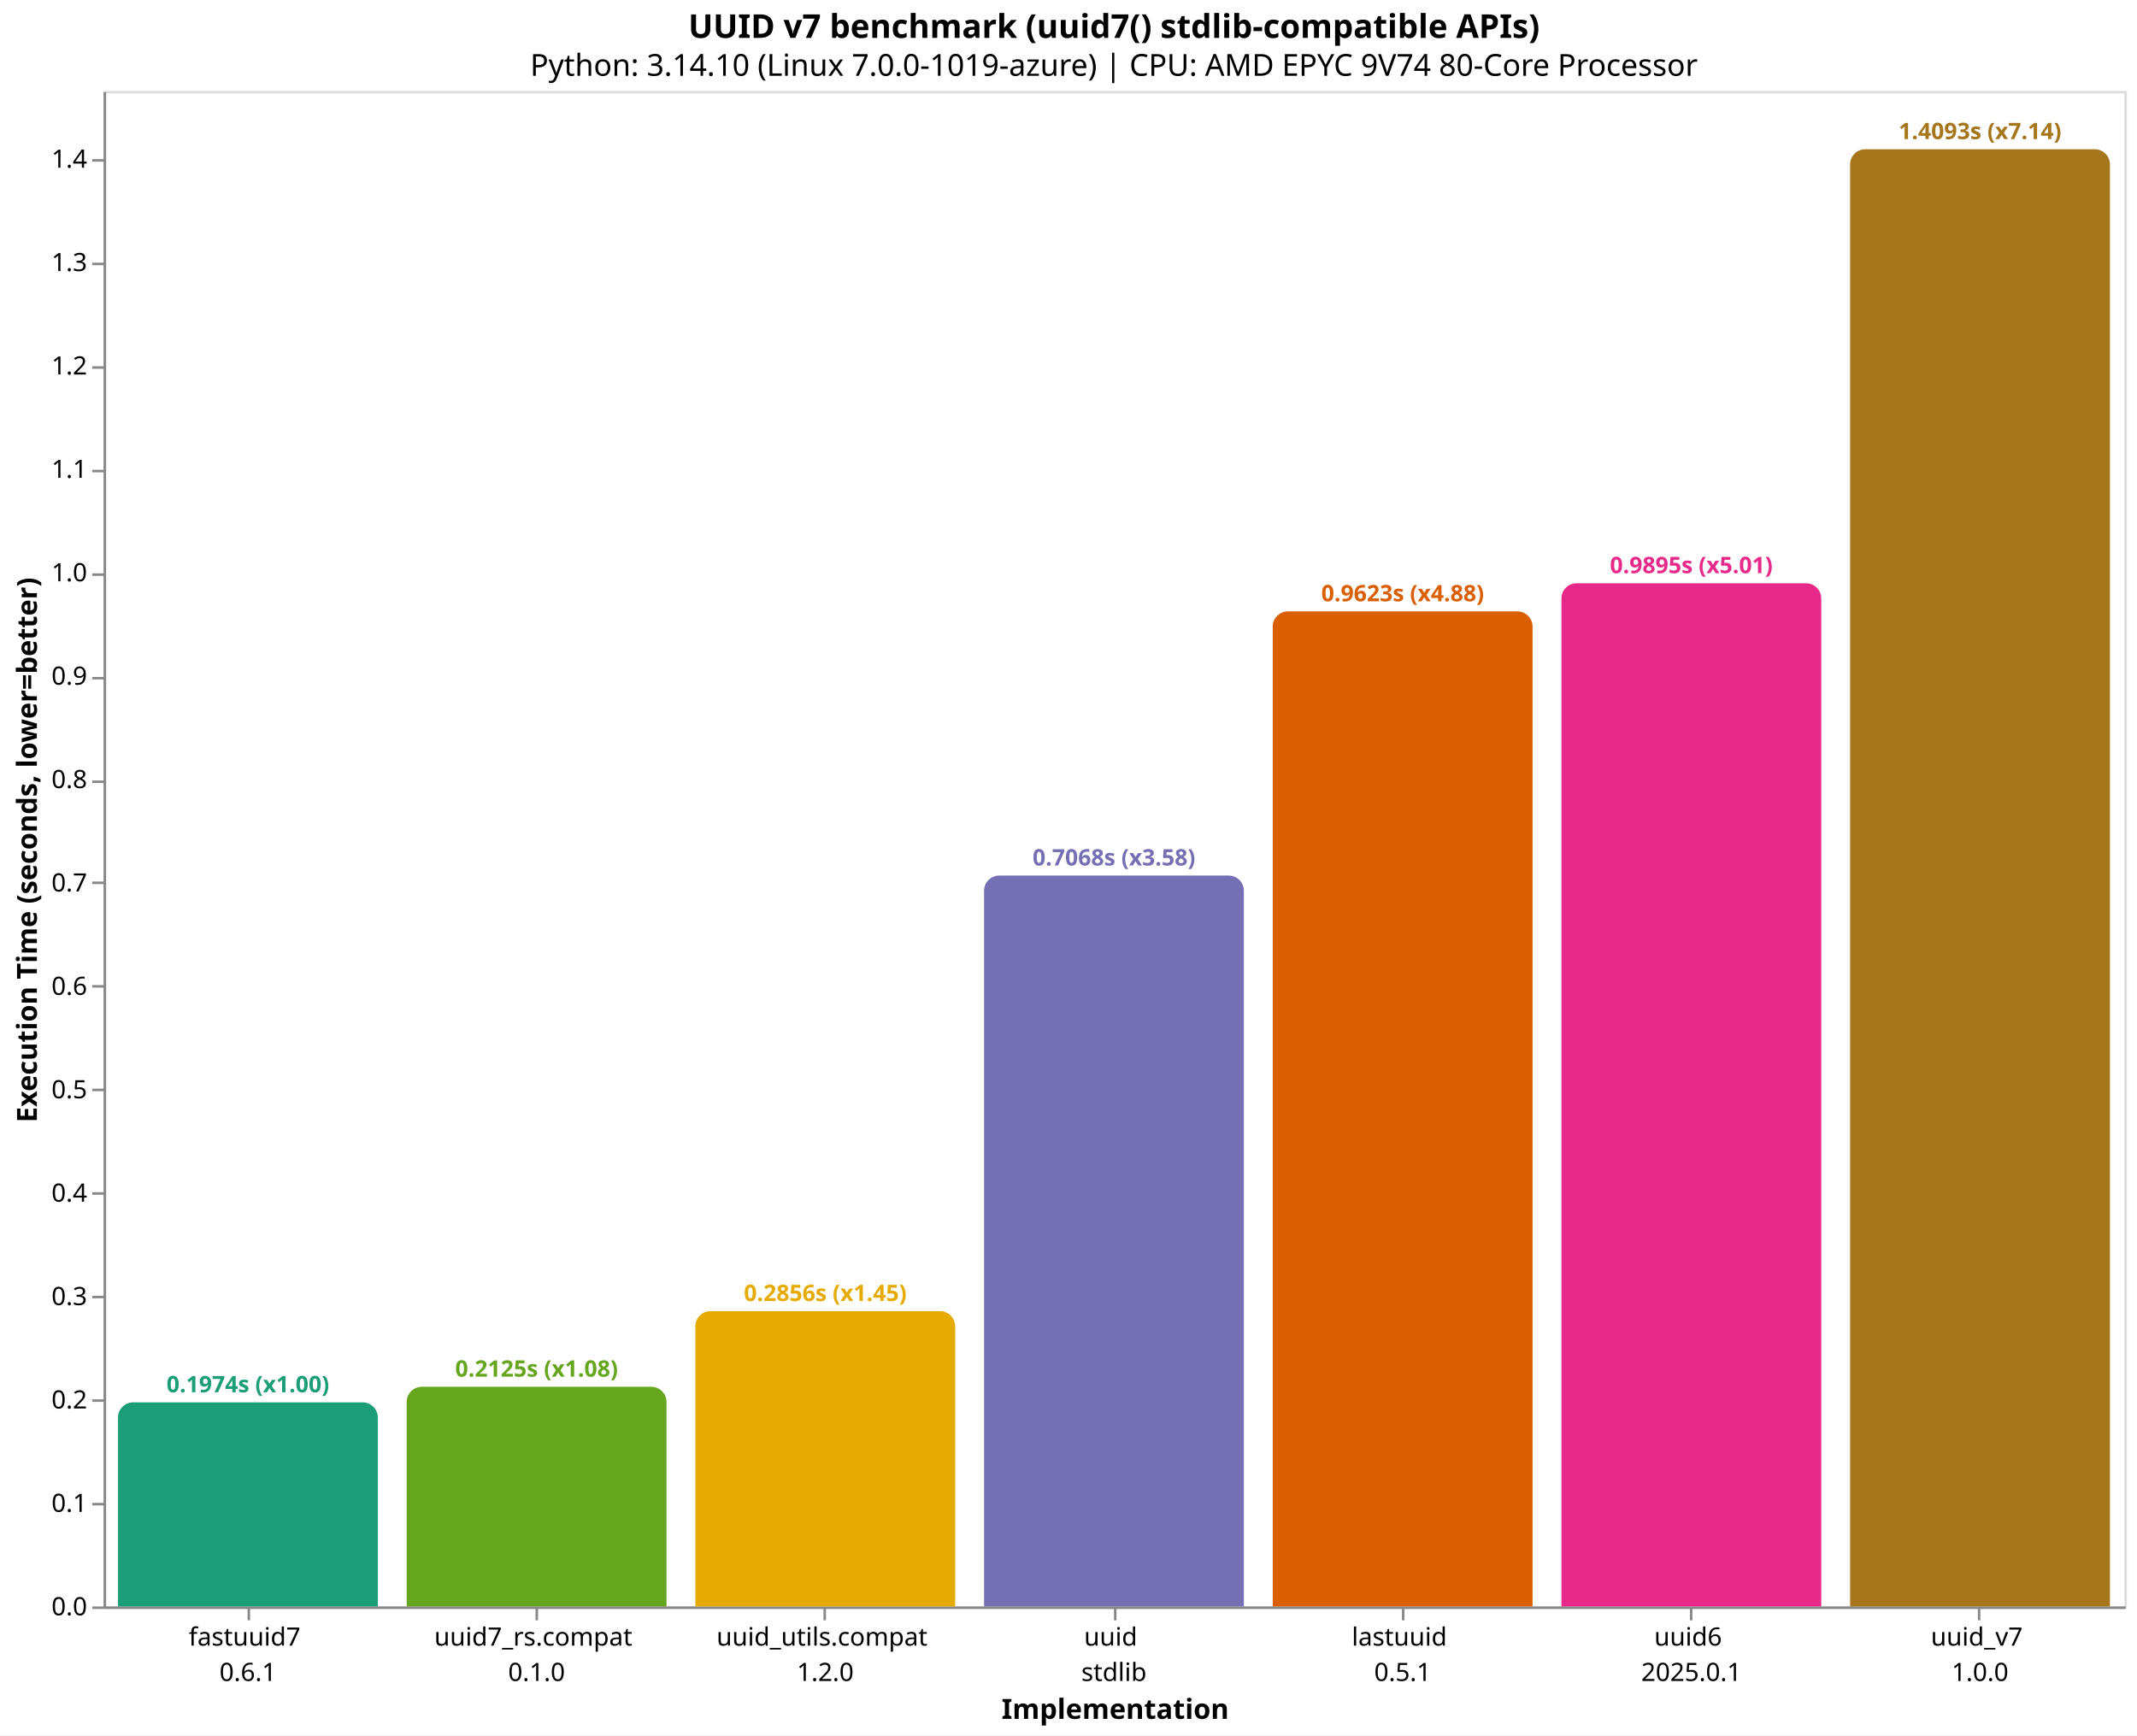
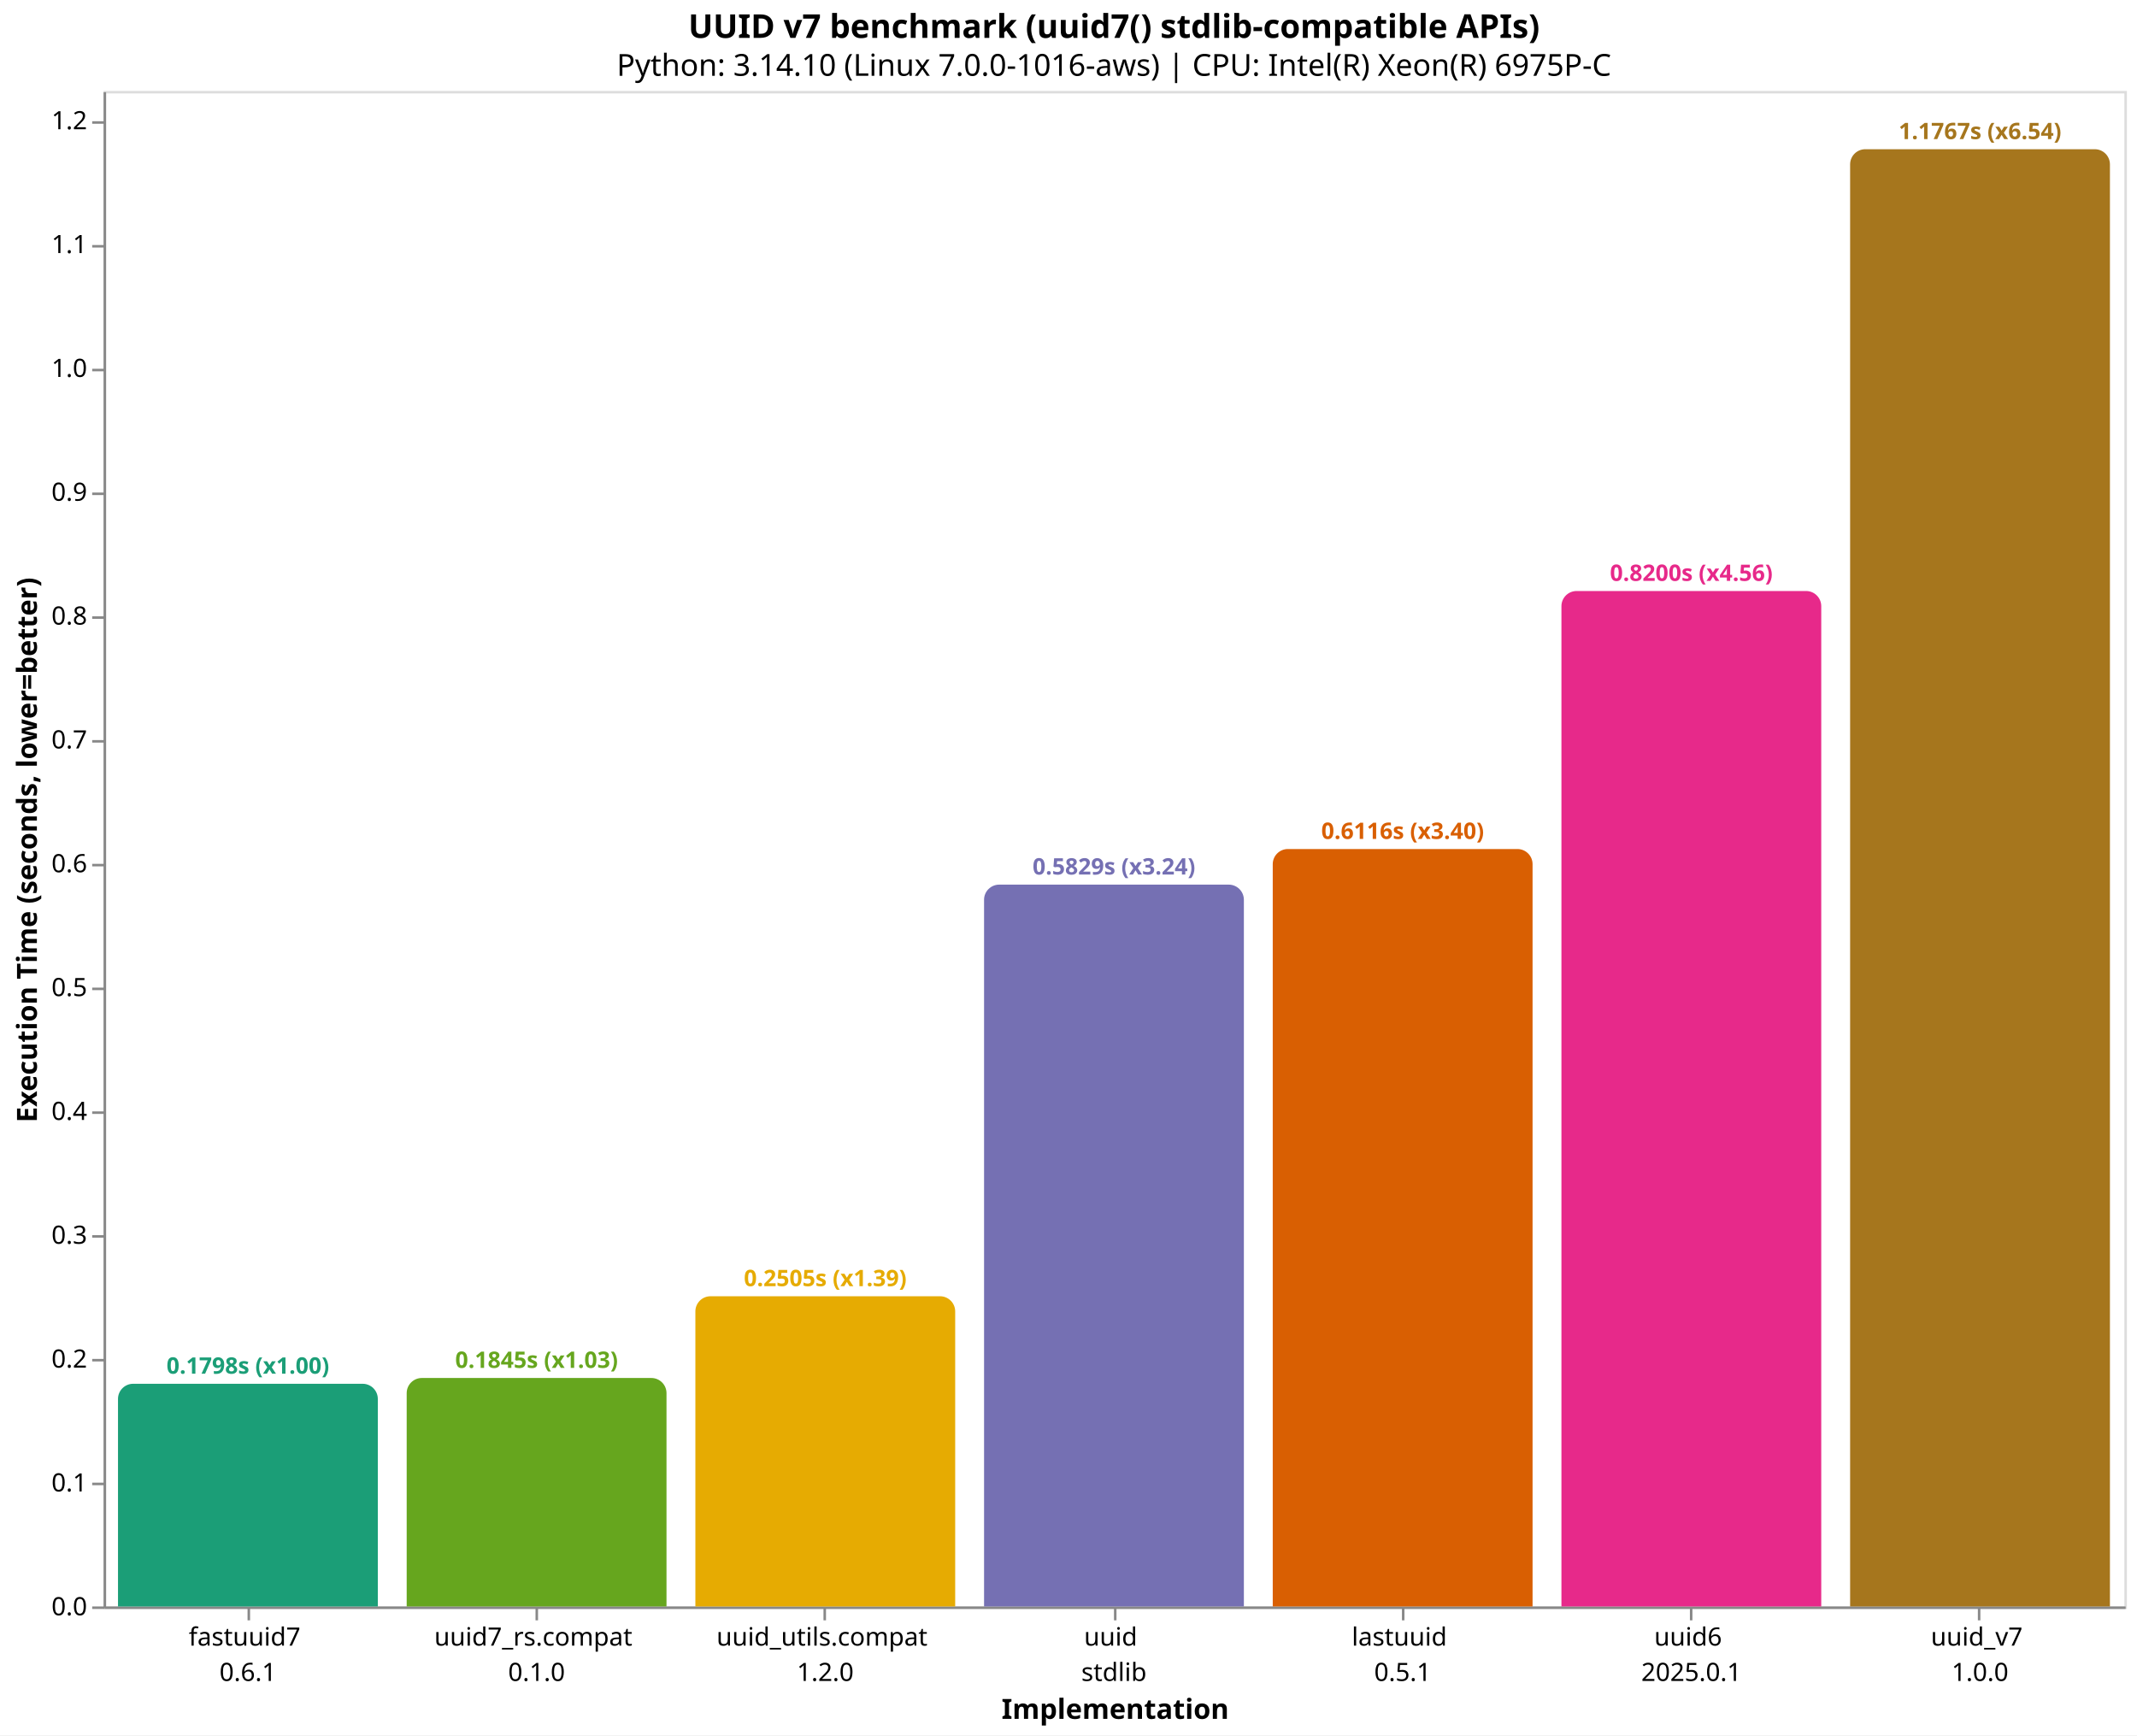
<svg xmlns="http://www.w3.org/2000/svg" version="1.1" class="marks" width="846" height="687" viewBox="0 0 846 687">
  <rect width="846" height="687" fill="white" />
  <g fill="none" stroke-miterlimit="10" transform="translate(41,36)">
    <g class="mark-group role-frame root" role="graphics-object" aria-roledescription="group mark container">
      <g transform="translate(0,0)">
        <path class="background" aria-hidden="true" d="M0.5,0.5h800v600h-800Z" stroke="#ddd" />
        <g>
          <g class="mark-group role-axis" role="graphics-symbol" aria-roledescription="axis" aria-label="X-axis titled 'Implementation' for a discrete scale with 7 values: fastuuid7&#10;0.6.1, uuid7_rs.compat&#10;0.1.0, uuid_utils.compat&#10;1.2.0, uuid&#10;stdlib, lastuuid&#10;0.5.1, uuid6&#10;2025.0.1, uuid_v7&#10;1.0.0">
            <g transform="translate(0.5,600.5)">
              <path class="background" aria-hidden="true" d="M0,0h0v0h0Z" pointer-events="none" />
              <g>
                <g class="mark-rule role-axis-tick" pointer-events="none">
                  <line transform="translate(57,0)" x2="0" y2="5" stroke="#888" stroke-width="1" opacity="1" />
                  <line transform="translate(171,0)" x2="0" y2="5" stroke="#888" stroke-width="1" opacity="1" />
                  <line transform="translate(285,0)" x2="0" y2="5" stroke="#888" stroke-width="1" opacity="1" />
                  <line transform="translate(400,0)" x2="0" y2="5" stroke="#888" stroke-width="1" opacity="1" />
                  <line transform="translate(514,0)" x2="0" y2="5" stroke="#888" stroke-width="1" opacity="1" />
                  <line transform="translate(628,0)" x2="0" y2="5" stroke="#888" stroke-width="1" opacity="1" />
                  <line transform="translate(742,0)" x2="0" y2="5" stroke="#888" stroke-width="1" opacity="1" />
                </g>
                <g class="mark-text role-axis-label" pointer-events="none">
                  <text text-anchor="middle" transform="translate(56.64286,15)" font-family="sans-serif" font-size="10px" fill="#000" opacity="1">
                    <tspan>fastuuid7</tspan>
                    <tspan x="0" dy="14">0.6.1</tspan>
                  </text>
                  <text text-anchor="middle" transform="translate(170.9286,15)" font-family="sans-serif" font-size="10px" fill="#000" opacity="1">
                    <tspan>uuid7_rs.compat</tspan>
                    <tspan x="0" dy="14">0.1.0</tspan>
                  </text>
                  <text text-anchor="middle" transform="translate(285.2143,15)" font-family="sans-serif" font-size="10px" fill="#000" opacity="1">
                    <tspan>uuid_utils.compat</tspan>
                    <tspan x="0" dy="14">1.2.0</tspan>
                  </text>
                  <text text-anchor="middle" transform="translate(399.5,15)" font-family="sans-serif" font-size="10px" fill="#000" opacity="1">
                    <tspan>uuid</tspan>
                    <tspan x="0" dy="14">stdlib</tspan>
                  </text>
                  <text text-anchor="middle" transform="translate(513.7857,15)" font-family="sans-serif" font-size="10px" fill="#000" opacity="1">
                    <tspan>lastuuid</tspan>
                    <tspan x="0" dy="14">0.5.1</tspan>
                  </text>
                  <text text-anchor="middle" transform="translate(628.0714,15)" font-family="sans-serif" font-size="10px" fill="#000" opacity="1">
                    <tspan>uuid6</tspan>
                    <tspan x="0" dy="14">2025.0.1</tspan>
                  </text>
                  <text text-anchor="middle" transform="translate(742.3571,15)" font-family="sans-serif" font-size="10px" fill="#000" opacity="1">
                    <tspan>uuid_v7</tspan>
                    <tspan x="0" dy="14">1.0.0</tspan>
                  </text>
                </g>
                <g class="mark-rule role-axis-domain" pointer-events="none">
                  <line transform="translate(0,0)" x2="800" y2="0" stroke="#888" stroke-width="1" opacity="1" />
                </g>
                <g class="mark-text role-axis-title" pointer-events="none">
                  <text text-anchor="middle" transform="translate(400,44)" font-family="sans-serif" font-size="11px" font-weight="bold" fill="#000" opacity="1">Implementation</text>
                </g>
              </g>
              <path class="foreground" aria-hidden="true" d="" pointer-events="none" display="none" />
            </g>
          </g>
-           <g class="mark-group role-axis" role="graphics-symbol" aria-roledescription="axis" aria-label="Y-axis titled 'Execution Time (seconds, lower=better)' for a linear scale with values from 0.0 to 1.5">
+           <g class="mark-group role-axis" role="graphics-symbol" aria-roledescription="axis" aria-label="Y-axis titled 'Execution Time (seconds, lower=better)' for a linear scale with values from 0.0 to 1.2">
            <g transform="translate(0.5,0.5)">
              <path class="background" aria-hidden="true" d="M0,0h0v0h0Z" pointer-events="none" />
              <g>
                <g class="mark-rule role-axis-tick" pointer-events="none">
                  <line transform="translate(0,600)" x2="-5" y2="0" stroke="#888" stroke-width="1" opacity="1" />
-                   <line transform="translate(0,559)" x2="-5" y2="0" stroke="#888" stroke-width="1" opacity="1" />
-                   <line transform="translate(0,518)" x2="-5" y2="0" stroke="#888" stroke-width="1" opacity="1" />
-                   <line transform="translate(0,477)" x2="-5" y2="0" stroke="#888" stroke-width="1" opacity="1" />
-                   <line transform="translate(0,436)" x2="-5" y2="0" stroke="#888" stroke-width="1" opacity="1" />
-                   <line transform="translate(0,395)" x2="-5" y2="0" stroke="#888" stroke-width="1" opacity="1" />
-                   <line transform="translate(0,354)" x2="-5" y2="0" stroke="#888" stroke-width="1" opacity="1" />
-                   <line transform="translate(0,313)" x2="-5" y2="0" stroke="#888" stroke-width="1" opacity="1" />
-                   <line transform="translate(0,273)" x2="-5" y2="0" stroke="#888" stroke-width="1" opacity="1" />
-                   <line transform="translate(0,232)" x2="-5" y2="0" stroke="#888" stroke-width="1" opacity="1" />
-                   <line transform="translate(0,191)" x2="-5" y2="0" stroke="#888" stroke-width="1" opacity="1" />
-                   <line transform="translate(0,150)" x2="-5" y2="0" stroke="#888" stroke-width="1" opacity="1" />
-                   <line transform="translate(0,109)" x2="-5" y2="0" stroke="#888" stroke-width="1" opacity="1" />
-                   <line transform="translate(0,68)" x2="-5" y2="0" stroke="#888" stroke-width="1" opacity="1" />
-                   <line transform="translate(0,27)" x2="-5" y2="0" stroke="#888" stroke-width="1" opacity="1" />
+                   <line transform="translate(0,551)" x2="-5" y2="0" stroke="#888" stroke-width="1" opacity="1" />
+                   <line transform="translate(0,502)" x2="-5" y2="0" stroke="#888" stroke-width="1" opacity="1" />
+                   <line transform="translate(0,453)" x2="-5" y2="0" stroke="#888" stroke-width="1" opacity="1" />
+                   <line transform="translate(0,404)" x2="-5" y2="0" stroke="#888" stroke-width="1" opacity="1" />
+                   <line transform="translate(0,355)" x2="-5" y2="0" stroke="#888" stroke-width="1" opacity="1" />
+                   <line transform="translate(0,306)" x2="-5" y2="0" stroke="#888" stroke-width="1" opacity="1" />
+                   <line transform="translate(0,257)" x2="-5" y2="0" stroke="#888" stroke-width="1" opacity="1" />
+                   <line transform="translate(0,208)" x2="-5" y2="0" stroke="#888" stroke-width="1" opacity="1" />
+                   <line transform="translate(0,159)" x2="-5" y2="0" stroke="#888" stroke-width="1" opacity="1" />
+                   <line transform="translate(0,110)" x2="-5" y2="0" stroke="#888" stroke-width="1" opacity="1" />
+                   <line transform="translate(0,61)" x2="-5" y2="0" stroke="#888" stroke-width="1" opacity="1" />
+                   <line transform="translate(0,12)" x2="-5" y2="0" stroke="#888" stroke-width="1" opacity="1" />
                </g>
                <g class="mark-text role-axis-label" pointer-events="none">
                  <text text-anchor="end" transform="translate(-7,603)" font-family="sans-serif" font-size="10px" fill="#000" opacity="1">0.0</text>
-                   <text text-anchor="end" transform="translate(-7,562.0633)" font-family="sans-serif" font-size="10px" fill="#000" opacity="1">0.1</text>
-                   <text text-anchor="end" transform="translate(-7,521.1267)" font-family="sans-serif" font-size="10px" fill="#000" opacity="1">0.2</text>
-                   <text text-anchor="end" transform="translate(-7,480.19)" font-family="sans-serif" font-size="10px" fill="#000" opacity="1">0.3</text>
-                   <text text-anchor="end" transform="translate(-7,439.2533)" font-family="sans-serif" font-size="10px" fill="#000" opacity="1">0.4</text>
-                   <text text-anchor="end" transform="translate(-7,398.3166)" font-family="sans-serif" font-size="10px" fill="#000" opacity="1">0.5</text>
-                   <text text-anchor="end" transform="translate(-7,357.38)" font-family="sans-serif" font-size="10px" fill="#000" opacity="1">0.6</text>
-                   <text text-anchor="end" transform="translate(-7,316.4433)" font-family="sans-serif" font-size="10px" fill="#000" opacity="1">0.7</text>
-                   <text text-anchor="end" transform="translate(-7,275.5066)" font-family="sans-serif" font-size="10px" fill="#000" opacity="1">0.8</text>
-                   <text text-anchor="end" transform="translate(-7,234.57)" font-family="sans-serif" font-size="10px" fill="#000" opacity="1">0.9</text>
-                   <text text-anchor="end" transform="translate(-7,193.6333)" font-family="sans-serif" font-size="10px" fill="#000" opacity="1">1.0</text>
-                   <text text-anchor="end" transform="translate(-7,152.6966)" font-family="sans-serif" font-size="10px" fill="#000" opacity="1">1.1</text>
-                   <text text-anchor="end" transform="translate(-7,111.7599)" font-family="sans-serif" font-size="10px" fill="#000" opacity="1">1.2</text>
-                   <text text-anchor="end" transform="translate(-7,70.82327)" font-family="sans-serif" font-size="10px" fill="#000" opacity="1">1.3</text>
-                   <text text-anchor="end" transform="translate(-7,29.8866)" font-family="sans-serif" font-size="10px" fill="#000" opacity="1">1.4</text>
+                   <text text-anchor="end" transform="translate(-7,553.9726)" font-family="sans-serif" font-size="10px" fill="#000" opacity="1">0.1</text>
+                   <text text-anchor="end" transform="translate(-7,504.9451)" font-family="sans-serif" font-size="10px" fill="#000" opacity="1">0.2</text>
+                   <text text-anchor="end" transform="translate(-7,455.9177)" font-family="sans-serif" font-size="10px" fill="#000" opacity="1">0.3</text>
+                   <text text-anchor="end" transform="translate(-7,406.8902)" font-family="sans-serif" font-size="10px" fill="#000" opacity="1">0.4</text>
+                   <text text-anchor="end" transform="translate(-7,357.8628)" font-family="sans-serif" font-size="10px" fill="#000" opacity="1">0.5</text>
+                   <text text-anchor="end" transform="translate(-7,308.8353)" font-family="sans-serif" font-size="10px" fill="#000" opacity="1">0.6</text>
+                   <text text-anchor="end" transform="translate(-7,259.8079)" font-family="sans-serif" font-size="10px" fill="#000" opacity="1">0.7</text>
+                   <text text-anchor="end" transform="translate(-7,210.7804)" font-family="sans-serif" font-size="10px" fill="#000" opacity="1">0.8</text>
+                   <text text-anchor="end" transform="translate(-7,161.753)" font-family="sans-serif" font-size="10px" fill="#000" opacity="1">0.9</text>
+                   <text text-anchor="end" transform="translate(-7,112.7255)" font-family="sans-serif" font-size="10px" fill="#000" opacity="1">1.0</text>
+                   <text text-anchor="end" transform="translate(-7,63.69806)" font-family="sans-serif" font-size="10px" fill="#000" opacity="1">1.1</text>
+                   <text text-anchor="end" transform="translate(-7,14.67061)" font-family="sans-serif" font-size="10px" fill="#000" opacity="1">1.2</text>
                </g>
                <g class="mark-rule role-axis-domain" pointer-events="none">
                  <line transform="translate(0,600)" x2="0" y2="-600" stroke="#888" stroke-width="1" opacity="1" />
                </g>
                <g class="mark-text role-axis-title" pointer-events="none">
                  <text text-anchor="middle" transform="translate(-24.90137,300) rotate(-90) translate(0,-2)" font-family="sans-serif" font-size="11px" font-weight="bold" fill="#000" opacity="1">Execution Time (seconds, lower=better)</text>
                </g>
              </g>
              <path class="foreground" aria-hidden="true" d="" pointer-events="none" display="none" />
            </g>
          </g>
          <g class="mark-group role-scope" role="graphics-object" aria-roledescription="group mark container">
-             <g transform="translate(5.714286,519.204)">
-               <path class="background" aria-hidden="true" d="M6,0L96.857,0C100.169,0,102.857,2.689,102.857,6L102.857,80.796C102.857,80.796,102.857,80.796,102.857,80.796L0,80.796C0,80.796,0,80.796,0,80.796L0,6C0,2.689,2.689,0,6,0Z" />
+             <g transform="translate(5.714286,511.8439)">
+               <path class="background" aria-hidden="true" d="M6,0L96.857,0C100.169,0,102.857,2.689,102.857,6L102.857,88.156C102.857,88.156,102.857,88.156,102.857,88.156L0,88.156C0,88.156,0,88.156,0,88.156L0,6C0,2.689,2.689,0,6,0Z" />
              <g clip-path="url(#clip10)">
                <g class="mark-group role-scope" role="graphics-object" aria-roledescription="group mark container">
-                   <g transform="translate(0,-519.204)">
-                     <path class="background" aria-hidden="true" d="M0,0h102.857v0h-102.857Z" />
-                     <g>
-                       <g class="mark-rect role-mark layer_0_marks" role="graphics-object" aria-roledescription="rect mark container">
-                         <path aria-label="Implementation: fastuuid7&#10;0.6.1; Execution Time (seconds, lower=better): 0.19736831; implementation: fastuuid7; Execution Time (s): 0.1974; Slowdown: 1.00" role="graphics-symbol" aria-roledescription="bar" d="M0,519.204h102.857v80.796h-102.857Z" fill="#1b9e77" />
-                       </g>
-                     </g>
-                     <path class="foreground" aria-hidden="true" d="" display="none" />
-                   </g>
-                 </g>
-               </g>
-               <path class="foreground" aria-hidden="true" d="" display="none" />
-             </g>
-             <g transform="translate(120,513.0299)">
-               <path class="background" aria-hidden="true" d="M6,0L96.857,0C100.169,0,102.857,2.689,102.857,6L102.857,86.97C102.857,86.97,102.857,86.97,102.857,86.97L0,86.97C0,86.97,0,86.97,0,86.97L0,6C0,2.689,2.689,0,6,0Z" />
+                   <g transform="translate(0,-511.8439)">
+                     <path class="background" aria-hidden="true" d="M0,0h102.857v0h-102.857Z" />
+                     <g>
+                       <g class="mark-rect role-mark layer_0_marks" role="graphics-object" aria-roledescription="rect mark container">
+                         <path aria-label="Implementation: fastuuid7&#10;0.6.1; Execution Time (seconds, lower=better): 0.179809726; implementation: fastuuid7; Execution Time (s): 0.1798; Slowdown: 1.00" role="graphics-symbol" aria-roledescription="bar" d="M0,511.844h102.857v88.156h-102.857Z" fill="#1b9e77" />
+                       </g>
+                     </g>
+                     <path class="foreground" aria-hidden="true" d="" display="none" />
+                   </g>
+                 </g>
+               </g>
+               <path class="foreground" aria-hidden="true" d="" display="none" />
+             </g>
+             <g transform="translate(120,509.5517)">
+               <path class="background" aria-hidden="true" d="M6,0L96.857,0C100.169,0,102.857,2.689,102.857,6L102.857,90.448C102.857,90.448,102.857,90.448,102.857,90.448L0,90.448C0,90.448,0,90.448,0,90.448L0,6C0,2.689,2.689,0,6,0Z" />
              <g clip-path="url(#clip11)">
                <g class="mark-group role-scope" role="graphics-object" aria-roledescription="group mark container">
-                   <g transform="translate(0,-513.0299)">
-                     <path class="background" aria-hidden="true" d="M0,0h102.857v0h-102.857Z" />
-                     <g>
-                       <g class="mark-rect role-mark layer_0_marks" role="graphics-object" aria-roledescription="rect mark container">
-                         <path aria-label="Implementation: uuid7_rs.compat&#10;0.1.0; Execution Time (seconds, lower=better): 0.212450398; implementation: uuid7_rs.compat; Execution Time (s): 0.2125; Slowdown: 1.08" role="graphics-symbol" aria-roledescription="bar" d="M0,513.03h102.857v86.97h-102.857Z" fill="#66a61e" />
-                       </g>
-                     </g>
-                     <path class="foreground" aria-hidden="true" d="" display="none" />
-                   </g>
-                 </g>
-               </g>
-               <path class="foreground" aria-hidden="true" d="" display="none" />
-             </g>
-             <g transform="translate(234.2857,483.086)">
-               <path class="background" aria-hidden="true" d="M6,0L96.857,0C100.169,0,102.857,2.689,102.857,6L102.857,116.914C102.857,116.914,102.857,116.914,102.857,116.914L0,116.914C0,116.914,0,116.914,0,116.914L0,6C0,2.689,2.689,0,6,0Z" />
+                   <g transform="translate(0,-509.5517)">
+                     <path class="background" aria-hidden="true" d="M0,0h102.857v0h-102.857Z" />
+                     <g>
+                       <g class="mark-rect role-mark layer_0_marks" role="graphics-object" aria-roledescription="rect mark container">
+                         <path aria-label="Implementation: uuid7_rs.compat&#10;0.1.0; Execution Time (seconds, lower=better): 0.184485036; implementation: uuid7_rs.compat; Execution Time (s): 0.1845; Slowdown: 1.03" role="graphics-symbol" aria-roledescription="bar" d="M0,509.552h102.857v90.448h-102.857Z" fill="#66a61e" />
+                       </g>
+                     </g>
+                     <path class="foreground" aria-hidden="true" d="" display="none" />
+                   </g>
+                 </g>
+               </g>
+               <path class="foreground" aria-hidden="true" d="" display="none" />
+             </g>
+             <g transform="translate(234.2857,477.193)">
+               <path class="background" aria-hidden="true" d="M6,0L96.857,0C100.169,0,102.857,2.689,102.857,6L102.857,122.807C102.857,122.807,102.857,122.807,102.857,122.807L0,122.807C0,122.807,0,122.807,0,122.807L0,6C0,2.689,2.689,0,6,0Z" />
              <g clip-path="url(#clip12)">
                <g class="mark-group role-scope" role="graphics-object" aria-roledescription="group mark container">
-                   <g transform="translate(0,-483.086)">
-                     <path class="background" aria-hidden="true" d="M0,0h102.857v0h-102.857Z" />
-                     <g>
-                       <g class="mark-rect role-mark layer_0_marks" role="graphics-object" aria-roledescription="rect mark container">
-                         <path aria-label="Implementation: uuid_utils.compat&#10;1.2.0; Execution Time (seconds, lower=better): 0.285597338; implementation: uuid_utils.compat; Execution Time (s): 0.2856; Slowdown: 1.45" role="graphics-symbol" aria-roledescription="bar" d="M0,483.086h102.857v116.914h-102.857Z" fill="#e6ab02" />
-                       </g>
-                     </g>
-                     <path class="foreground" aria-hidden="true" d="" display="none" />
-                   </g>
-                 </g>
-               </g>
-               <path class="foreground" aria-hidden="true" d="" display="none" />
-             </g>
-             <g transform="translate(348.5714,310.643)">
-               <path class="background" aria-hidden="true" d="M6,0L96.857,0C100.169,0,102.857,2.689,102.857,6L102.857,289.357C102.857,289.357,102.857,289.357,102.857,289.357L0,289.357C0,289.357,0,289.357,0,289.357L0,6C0,2.689,2.689,0,6,0Z" />
+                   <g transform="translate(0,-477.193)">
+                     <path class="background" aria-hidden="true" d="M0,0h102.857v0h-102.857Z" />
+                     <g>
+                       <g class="mark-rect role-mark layer_0_marks" role="graphics-object" aria-roledescription="rect mark container">
+                         <path aria-label="Implementation: uuid_utils.compat&#10;1.2.0; Execution Time (seconds, lower=better): 0.250486232; implementation: uuid_utils.compat; Execution Time (s): 0.2505; Slowdown: 1.39" role="graphics-symbol" aria-roledescription="bar" d="M0,477.193h102.857v122.807h-102.857Z" fill="#e6ab02" />
+                       </g>
+                     </g>
+                     <path class="foreground" aria-hidden="true" d="" display="none" />
+                   </g>
+                 </g>
+               </g>
+               <path class="foreground" aria-hidden="true" d="" display="none" />
+             </g>
+             <g transform="translate(348.5714,314.2283)">
+               <path class="background" aria-hidden="true" d="M6,0L96.857,0C100.169,0,102.857,2.689,102.857,6L102.857,285.772C102.857,285.772,102.857,285.772,102.857,285.772L0,285.772C0,285.772,0,285.772,0,285.772L0,6C0,2.689,2.689,0,6,0Z" />
              <g clip-path="url(#clip13)">
                <g class="mark-group role-scope" role="graphics-object" aria-roledescription="group mark container">
-                   <g transform="translate(0,-310.643)">
-                     <path class="background" aria-hidden="true" d="M0,0h102.857v0h-102.857Z" />
-                     <g>
-                       <g class="mark-rect role-mark layer_0_marks" role="graphics-object" aria-roledescription="rect mark container">
-                         <path aria-label="Implementation: uuid&#10;stdlib; Execution Time (seconds, lower=better): 0.706840542; implementation: uuid; Execution Time (s): 0.7068; Slowdown: 3.58" role="graphics-symbol" aria-roledescription="bar" d="M0,310.643h102.857v289.357h-102.857Z" fill="#7570b3" />
-                       </g>
-                     </g>
-                     <path class="foreground" aria-hidden="true" d="" display="none" />
-                   </g>
-                 </g>
-               </g>
-               <path class="foreground" aria-hidden="true" d="" display="none" />
-             </g>
-             <g transform="translate(462.8571,206.0521)">
-               <path class="background" aria-hidden="true" d="M6,0L96.857,0C100.169,0,102.857,2.689,102.857,6L102.857,393.948C102.857,393.948,102.857,393.948,102.857,393.948L0,393.948C0,393.948,0,393.948,0,393.948L0,6C0,2.689,2.689,0,6,0Z" />
+                   <g transform="translate(0,-314.2283)">
+                     <path class="background" aria-hidden="true" d="M0,0h102.857v0h-102.857Z" />
+                     <g>
+                       <g class="mark-rect role-mark layer_0_marks" role="graphics-object" aria-roledescription="rect mark container">
+                         <path aria-label="Implementation: uuid&#10;stdlib; Execution Time (seconds, lower=better): 0.582880942; implementation: uuid; Execution Time (s): 0.5829; Slowdown: 3.24" role="graphics-symbol" aria-roledescription="bar" d="M0,314.228h102.857v285.772h-102.857Z" fill="#7570b3" />
+                       </g>
+                     </g>
+                     <path class="foreground" aria-hidden="true" d="" display="none" />
+                   </g>
+                 </g>
+               </g>
+               <path class="foreground" aria-hidden="true" d="" display="none" />
+             </g>
+             <g transform="translate(462.8571,300.1331)">
+               <path class="background" aria-hidden="true" d="M6,0L96.857,0C100.169,0,102.857,2.689,102.857,6L102.857,299.867C102.857,299.867,102.857,299.867,102.857,299.867L0,299.867C0,299.867,0,299.867,0,299.867L0,6C0,2.689,2.689,0,6,0Z" />
              <g clip-path="url(#clip14)">
                <g class="mark-group role-scope" role="graphics-object" aria-roledescription="group mark container">
-                   <g transform="translate(0,-206.0521)">
-                     <path class="background" aria-hidden="true" d="M0,0h102.857v0h-102.857Z" />
-                     <g>
-                       <g class="mark-rect role-mark layer_0_marks" role="graphics-object" aria-roledescription="rect mark container">
-                         <path aria-label="Implementation: lastuuid&#10;0.5.1; Execution Time (seconds, lower=better): 0.962334851; implementation: lastuuid; Execution Time (s): 0.9623; Slowdown: 4.88" role="graphics-symbol" aria-roledescription="bar" d="M0,206.052h102.857v393.948h-102.857Z" fill="#d95f02" />
-                       </g>
-                     </g>
-                     <path class="foreground" aria-hidden="true" d="" display="none" />
-                   </g>
-                 </g>
-               </g>
-               <path class="foreground" aria-hidden="true" d="" display="none" />
-             </g>
-             <g transform="translate(577.1429,194.9126)">
-               <path class="background" aria-hidden="true" d="M6,0L96.857,0C100.169,0,102.857,2.689,102.857,6L102.857,405.087C102.857,405.087,102.857,405.087,102.857,405.087L0,405.087C0,405.087,0,405.087,0,405.087L0,6C0,2.689,2.689,0,6,0Z" />
+                   <g transform="translate(0,-300.1331)">
+                     <path class="background" aria-hidden="true" d="M0,0h102.857v0h-102.857Z" />
+                     <g>
+                       <g class="mark-rect role-mark layer_0_marks" role="graphics-object" aria-roledescription="rect mark container">
+                         <path aria-label="Implementation: lastuuid&#10;0.5.1; Execution Time (seconds, lower=better): 0.611630613; implementation: lastuuid; Execution Time (s): 0.6116; Slowdown: 3.40" role="graphics-symbol" aria-roledescription="bar" d="M0,300.133h102.857v299.867h-102.857Z" fill="#d95f02" />
+                       </g>
+                     </g>
+                     <path class="foreground" aria-hidden="true" d="" display="none" />
+                   </g>
+                 </g>
+               </g>
+               <path class="foreground" aria-hidden="true" d="" display="none" />
+             </g>
+             <g transform="translate(577.1429,197.9844)">
+               <path class="background" aria-hidden="true" d="M6,0L96.857,0C100.169,0,102.857,2.689,102.857,6L102.857,402.016C102.857,402.016,102.857,402.016,102.857,402.016L0,402.016C0,402.016,0,402.016,0,402.016L0,6C0,2.689,2.689,0,6,0Z" />
              <g clip-path="url(#clip15)">
                <g class="mark-group role-scope" role="graphics-object" aria-roledescription="group mark container">
-                   <g transform="translate(0,-194.9126)">
-                     <path class="background" aria-hidden="true" d="M0,0h102.857v0h-102.857Z" />
-                     <g>
-                       <g class="mark-rect role-mark layer_0_marks" role="graphics-object" aria-roledescription="rect mark container">
-                         <path aria-label="Implementation: uuid6&#10;2025.0.1; Execution Time (seconds, lower=better): 0.98954639; implementation: uuid6; Execution Time (s): 0.9895; Slowdown: 5.01" role="graphics-symbol" aria-roledescription="bar" d="M0,194.913h102.857v405.087h-102.857Z" fill="#e7298a" />
+                   <g transform="translate(0,-197.9844)">
+                     <path class="background" aria-hidden="true" d="M0,0h102.857v0h-102.857Z" />
+                     <g>
+                       <g class="mark-rect role-mark layer_0_marks" role="graphics-object" aria-roledescription="rect mark container">
+                         <path aria-label="Implementation: uuid6&#10;2025.0.1; Execution Time (seconds, lower=better): 0.819980613; implementation: uuid6; Execution Time (s): 0.8200; Slowdown: 4.56" role="graphics-symbol" aria-roledescription="bar" d="M0,197.984h102.857v402.016h-102.857Z" fill="#e7298a" />
                      </g>
                    </g>
                    <path class="foreground" aria-hidden="true" d="" display="none" />
                  </g>
                </g>
              </g>
              <path class="foreground" aria-hidden="true" d="" display="none" />
            </g>
            <g transform="translate(691.4286,23.07692)">
              <path class="background" aria-hidden="true" d="M6,0L96.857,0C100.169,0,102.857,2.689,102.857,6L102.857,576.923C102.857,576.923,102.857,576.923,102.857,576.923L0,576.923C0,576.923,0,576.923,0,576.923L0,6C0,2.689,2.689,0,6,0Z" />
              <g clip-path="url(#clip16)">
                <g class="mark-group role-scope" role="graphics-object" aria-roledescription="group mark container">
                  <g transform="translate(0,-23.07692)">
                    <path class="background" aria-hidden="true" d="M0,0h102.857v0h-102.857Z" />
                    <g>
                      <g class="mark-rect role-mark layer_0_marks" role="graphics-object" aria-roledescription="rect mark container">
-                         <path aria-label="Implementation: uuid_v7&#10;1.0.0; Execution Time (seconds, lower=better): 1.409306262; implementation: uuid_v7; Execution Time (s): 1.4093; Slowdown: 7.14" role="graphics-symbol" aria-roledescription="bar" d="M0,23.077h102.857v576.923h-102.857Z" fill="#a6761d" />
+                         <path aria-label="Implementation: uuid_v7&#10;1.0.0; Execution Time (seconds, lower=better): 1.176734841; implementation: uuid_v7; Execution Time (s): 1.1767; Slowdown: 6.54" role="graphics-symbol" aria-roledescription="bar" d="M0,23.077h102.857v576.923h-102.857Z" fill="#a6761d" />
                      </g>
                    </g>
                    <path class="foreground" aria-hidden="true" d="" display="none" />
                  </g>
                </g>
              </g>
              <path class="foreground" aria-hidden="true" d="" display="none" />
            </g>
          </g>
          <g class="mark-text role-mark layer_1_marks" role="graphics-object" aria-roledescription="text mark container">
-             <text aria-label="Implementation: fastuuid7&#10;0.6.1; Execution Time (seconds, lower=better): 0.19736831; implementation: fastuuid7; label: 0.1974s (x1.00); Execution Time (s): 0.1974; Slowdown: 1.00" role="graphics-symbol" aria-roledescription="text mark" text-anchor="middle" transform="translate(57.14286,515.204)" font-family="sans-serif" font-size="9px" font-weight="bold" fill="#1b9e77">0.1974s (x1.00)</text>
-             <text aria-label="Implementation: uuid7_rs.compat&#10;0.1.0; Execution Time (seconds, lower=better): 0.212450398; implementation: uuid7_rs.compat; label: 0.2125s (x1.08); Execution Time (s): 0.2125; Slowdown: 1.08" role="graphics-symbol" aria-roledescription="text mark" text-anchor="middle" transform="translate(171.4286,509.0299)" font-family="sans-serif" font-size="9px" font-weight="bold" fill="#66a61e">0.2125s (x1.08)</text>
-             <text aria-label="Implementation: uuid_utils.compat&#10;1.2.0; Execution Time (seconds, lower=better): 0.285597338; implementation: uuid_utils.compat; label: 0.2856s (x1.45); Execution Time (s): 0.2856; Slowdown: 1.45" role="graphics-symbol" aria-roledescription="text mark" text-anchor="middle" transform="translate(285.7143,479.086)" font-family="sans-serif" font-size="9px" font-weight="bold" fill="#e6ab02">0.2856s (x1.45)</text>
-             <text aria-label="Implementation: uuid&#10;stdlib; Execution Time (seconds, lower=better): 0.706840542; implementation: uuid; label: 0.7068s (x3.58); Execution Time (s): 0.7068; Slowdown: 3.58" role="graphics-symbol" aria-roledescription="text mark" text-anchor="middle" transform="translate(400,306.643)" font-family="sans-serif" font-size="9px" font-weight="bold" fill="#7570b3">0.7068s (x3.58)</text>
-             <text aria-label="Implementation: lastuuid&#10;0.5.1; Execution Time (seconds, lower=better): 0.962334851; implementation: lastuuid; label: 0.9623s (x4.88); Execution Time (s): 0.9623; Slowdown: 4.88" role="graphics-symbol" aria-roledescription="text mark" text-anchor="middle" transform="translate(514.2857,202.0521)" font-family="sans-serif" font-size="9px" font-weight="bold" fill="#d95f02">0.9623s (x4.88)</text>
-             <text aria-label="Implementation: uuid6&#10;2025.0.1; Execution Time (seconds, lower=better): 0.98954639; implementation: uuid6; label: 0.9895s (x5.01); Execution Time (s): 0.9895; Slowdown: 5.01" role="graphics-symbol" aria-roledescription="text mark" text-anchor="middle" transform="translate(628.5714,190.9126)" font-family="sans-serif" font-size="9px" font-weight="bold" fill="#e7298a">0.9895s (x5.01)</text>
-             <text aria-label="Implementation: uuid_v7&#10;1.0.0; Execution Time (seconds, lower=better): 1.409306262; implementation: uuid_v7; label: 1.4093s (x7.14); Execution Time (s): 1.4093; Slowdown: 7.14" role="graphics-symbol" aria-roledescription="text mark" text-anchor="middle" transform="translate(742.8571,19.07692)" font-family="sans-serif" font-size="9px" font-weight="bold" fill="#a6761d">1.4093s (x7.14)</text>
+             <text aria-label="Implementation: fastuuid7&#10;0.6.1; Execution Time (seconds, lower=better): 0.179809726; implementation: fastuuid7; label: 0.1798s (x1.00); Execution Time (s): 0.1798; Slowdown: 1.00" role="graphics-symbol" aria-roledescription="text mark" text-anchor="middle" transform="translate(57.14286,507.8439)" font-family="sans-serif" font-size="9px" font-weight="bold" fill="#1b9e77">0.1798s (x1.00)</text>
+             <text aria-label="Implementation: uuid7_rs.compat&#10;0.1.0; Execution Time (seconds, lower=better): 0.184485036; implementation: uuid7_rs.compat; label: 0.1845s (x1.03); Execution Time (s): 0.1845; Slowdown: 1.03" role="graphics-symbol" aria-roledescription="text mark" text-anchor="middle" transform="translate(171.4286,505.5517)" font-family="sans-serif" font-size="9px" font-weight="bold" fill="#66a61e">0.1845s (x1.03)</text>
+             <text aria-label="Implementation: uuid_utils.compat&#10;1.2.0; Execution Time (seconds, lower=better): 0.250486232; implementation: uuid_utils.compat; label: 0.2505s (x1.39); Execution Time (s): 0.2505; Slowdown: 1.39" role="graphics-symbol" aria-roledescription="text mark" text-anchor="middle" transform="translate(285.7143,473.193)" font-family="sans-serif" font-size="9px" font-weight="bold" fill="#e6ab02">0.2505s (x1.39)</text>
+             <text aria-label="Implementation: uuid&#10;stdlib; Execution Time (seconds, lower=better): 0.582880942; implementation: uuid; label: 0.5829s (x3.24); Execution Time (s): 0.5829; Slowdown: 3.24" role="graphics-symbol" aria-roledescription="text mark" text-anchor="middle" transform="translate(400,310.2283)" font-family="sans-serif" font-size="9px" font-weight="bold" fill="#7570b3">0.5829s (x3.24)</text>
+             <text aria-label="Implementation: lastuuid&#10;0.5.1; Execution Time (seconds, lower=better): 0.611630613; implementation: lastuuid; label: 0.6116s (x3.40); Execution Time (s): 0.6116; Slowdown: 3.40" role="graphics-symbol" aria-roledescription="text mark" text-anchor="middle" transform="translate(514.2857,296.1331)" font-family="sans-serif" font-size="9px" font-weight="bold" fill="#d95f02">0.6116s (x3.40)</text>
+             <text aria-label="Implementation: uuid6&#10;2025.0.1; Execution Time (seconds, lower=better): 0.819980613; implementation: uuid6; label: 0.8200s (x4.56); Execution Time (s): 0.8200; Slowdown: 4.56" role="graphics-symbol" aria-roledescription="text mark" text-anchor="middle" transform="translate(628.5714,193.9844)" font-family="sans-serif" font-size="9px" font-weight="bold" fill="#e7298a">0.8200s (x4.56)</text>
+             <text aria-label="Implementation: uuid_v7&#10;1.0.0; Execution Time (seconds, lower=better): 1.176734841; implementation: uuid_v7; label: 1.1767s (x6.54); Execution Time (s): 1.1767; Slowdown: 6.54" role="graphics-symbol" aria-roledescription="text mark" text-anchor="middle" transform="translate(742.8571,19.07692)" font-family="sans-serif" font-size="9px" font-weight="bold" fill="#a6761d">1.1767s (x6.54)</text>
          </g>
          <g class="mark-group role-title">
            <g transform="translate(400,-31)">
              <path class="background" aria-hidden="true" d="M0,0h0v0h0Z" pointer-events="none" />
              <g>
                <g class="mark-text role-title-text" role="graphics-symbol" aria-roledescription="title" aria-label="Title text 'UUID v7 benchmark (uuid7() stdlib-compatible APIs)'" pointer-events="none">
                  <text text-anchor="middle" transform="translate(0,10)" font-family="sans-serif" font-size="13px" font-weight="bold" fill="#000" opacity="1">UUID v7 benchmark (uuid7() stdlib-compatible APIs)</text>
                </g>
-                 <g class="mark-text role-title-subtitle" role="graphics-symbol" aria-roledescription="subtitle" aria-label="Subtitle text 'Python: 3.14.10 (Linux 7.0.0-1019-azure) | CPU: AMD EPYC 9V74 80-Core Processor'" pointer-events="none">
-                   <text text-anchor="middle" transform="translate(0,25)" font-family="sans-serif" font-size="12px" fill="#000" opacity="1">Python: 3.14.10 (Linux 7.0.0-1019-azure) | CPU: AMD EPYC 9V74 80-Core Processor</text>
+                 <g class="mark-text role-title-subtitle" role="graphics-symbol" aria-roledescription="subtitle" aria-label="Subtitle text 'Python: 3.14.10 (Linux 7.0.0-1016-aws) | CPU: Intel(R) Xeon(R) 6975P-C'" pointer-events="none">
+                   <text text-anchor="middle" transform="translate(0,25)" font-family="sans-serif" font-size="12px" fill="#000" opacity="1">Python: 3.14.10 (Linux 7.0.0-1016-aws) | CPU: Intel(R) Xeon(R) 6975P-C</text>
                </g>
              </g>
              <path class="foreground" aria-hidden="true" d="" pointer-events="none" display="none" />
            </g>
          </g>
        </g>
        <path class="foreground" aria-hidden="true" d="" display="none" />
      </g>
    </g>
  </g>
  <defs>
    <clipPath id="clip10">
-       <path d="M6,0L96.857,0C100.169,0,102.857,2.689,102.857,6L102.857,80.796C102.857,80.796,102.857,80.796,102.857,80.796L0,80.796C0,80.796,0,80.796,0,80.796L0,6C0,2.689,2.689,0,6,0Z" />
+       <path d="M6,0L96.857,0C100.169,0,102.857,2.689,102.857,6L102.857,88.156C102.857,88.156,102.857,88.156,102.857,88.156L0,88.156C0,88.156,0,88.156,0,88.156L0,6C0,2.689,2.689,0,6,0Z" />
    </clipPath>
    <clipPath id="clip11">
-       <path d="M6,0L96.857,0C100.169,0,102.857,2.689,102.857,6L102.857,86.97C102.857,86.97,102.857,86.97,102.857,86.97L0,86.97C0,86.97,0,86.97,0,86.97L0,6C0,2.689,2.689,0,6,0Z" />
+       <path d="M6,0L96.857,0C100.169,0,102.857,2.689,102.857,6L102.857,90.448C102.857,90.448,102.857,90.448,102.857,90.448L0,90.448C0,90.448,0,90.448,0,90.448L0,6C0,2.689,2.689,0,6,0Z" />
    </clipPath>
    <clipPath id="clip12">
-       <path d="M6,0L96.857,0C100.169,0,102.857,2.689,102.857,6L102.857,116.914C102.857,116.914,102.857,116.914,102.857,116.914L0,116.914C0,116.914,0,116.914,0,116.914L0,6C0,2.689,2.689,0,6,0Z" />
+       <path d="M6,0L96.857,0C100.169,0,102.857,2.689,102.857,6L102.857,122.807C102.857,122.807,102.857,122.807,102.857,122.807L0,122.807C0,122.807,0,122.807,0,122.807L0,6C0,2.689,2.689,0,6,0Z" />
    </clipPath>
    <clipPath id="clip13">
-       <path d="M6,0L96.857,0C100.169,0,102.857,2.689,102.857,6L102.857,289.357C102.857,289.357,102.857,289.357,102.857,289.357L0,289.357C0,289.357,0,289.357,0,289.357L0,6C0,2.689,2.689,0,6,0Z" />
+       <path d="M6,0L96.857,0C100.169,0,102.857,2.689,102.857,6L102.857,285.772C102.857,285.772,102.857,285.772,102.857,285.772L0,285.772C0,285.772,0,285.772,0,285.772L0,6C0,2.689,2.689,0,6,0Z" />
    </clipPath>
    <clipPath id="clip14">
-       <path d="M6,0L96.857,0C100.169,0,102.857,2.689,102.857,6L102.857,393.948C102.857,393.948,102.857,393.948,102.857,393.948L0,393.948C0,393.948,0,393.948,0,393.948L0,6C0,2.689,2.689,0,6,0Z" />
+       <path d="M6,0L96.857,0C100.169,0,102.857,2.689,102.857,6L102.857,299.867C102.857,299.867,102.857,299.867,102.857,299.867L0,299.867C0,299.867,0,299.867,0,299.867L0,6C0,2.689,2.689,0,6,0Z" />
    </clipPath>
    <clipPath id="clip15">
-       <path d="M6,0L96.857,0C100.169,0,102.857,2.689,102.857,6L102.857,405.087C102.857,405.087,102.857,405.087,102.857,405.087L0,405.087C0,405.087,0,405.087,0,405.087L0,6C0,2.689,2.689,0,6,0Z" />
+       <path d="M6,0L96.857,0C100.169,0,102.857,2.689,102.857,6L102.857,402.016C102.857,402.016,102.857,402.016,102.857,402.016L0,402.016C0,402.016,0,402.016,0,402.016L0,6C0,2.689,2.689,0,6,0Z" />
    </clipPath>
    <clipPath id="clip16">
      <path d="M6,0L96.857,0C100.169,0,102.857,2.689,102.857,6L102.857,576.923C102.857,576.923,102.857,576.923,102.857,576.923L0,576.923C0,576.923,0,576.923,0,576.923L0,6C0,2.689,2.689,0,6,0Z" />
    </clipPath>
  </defs>
</svg>
